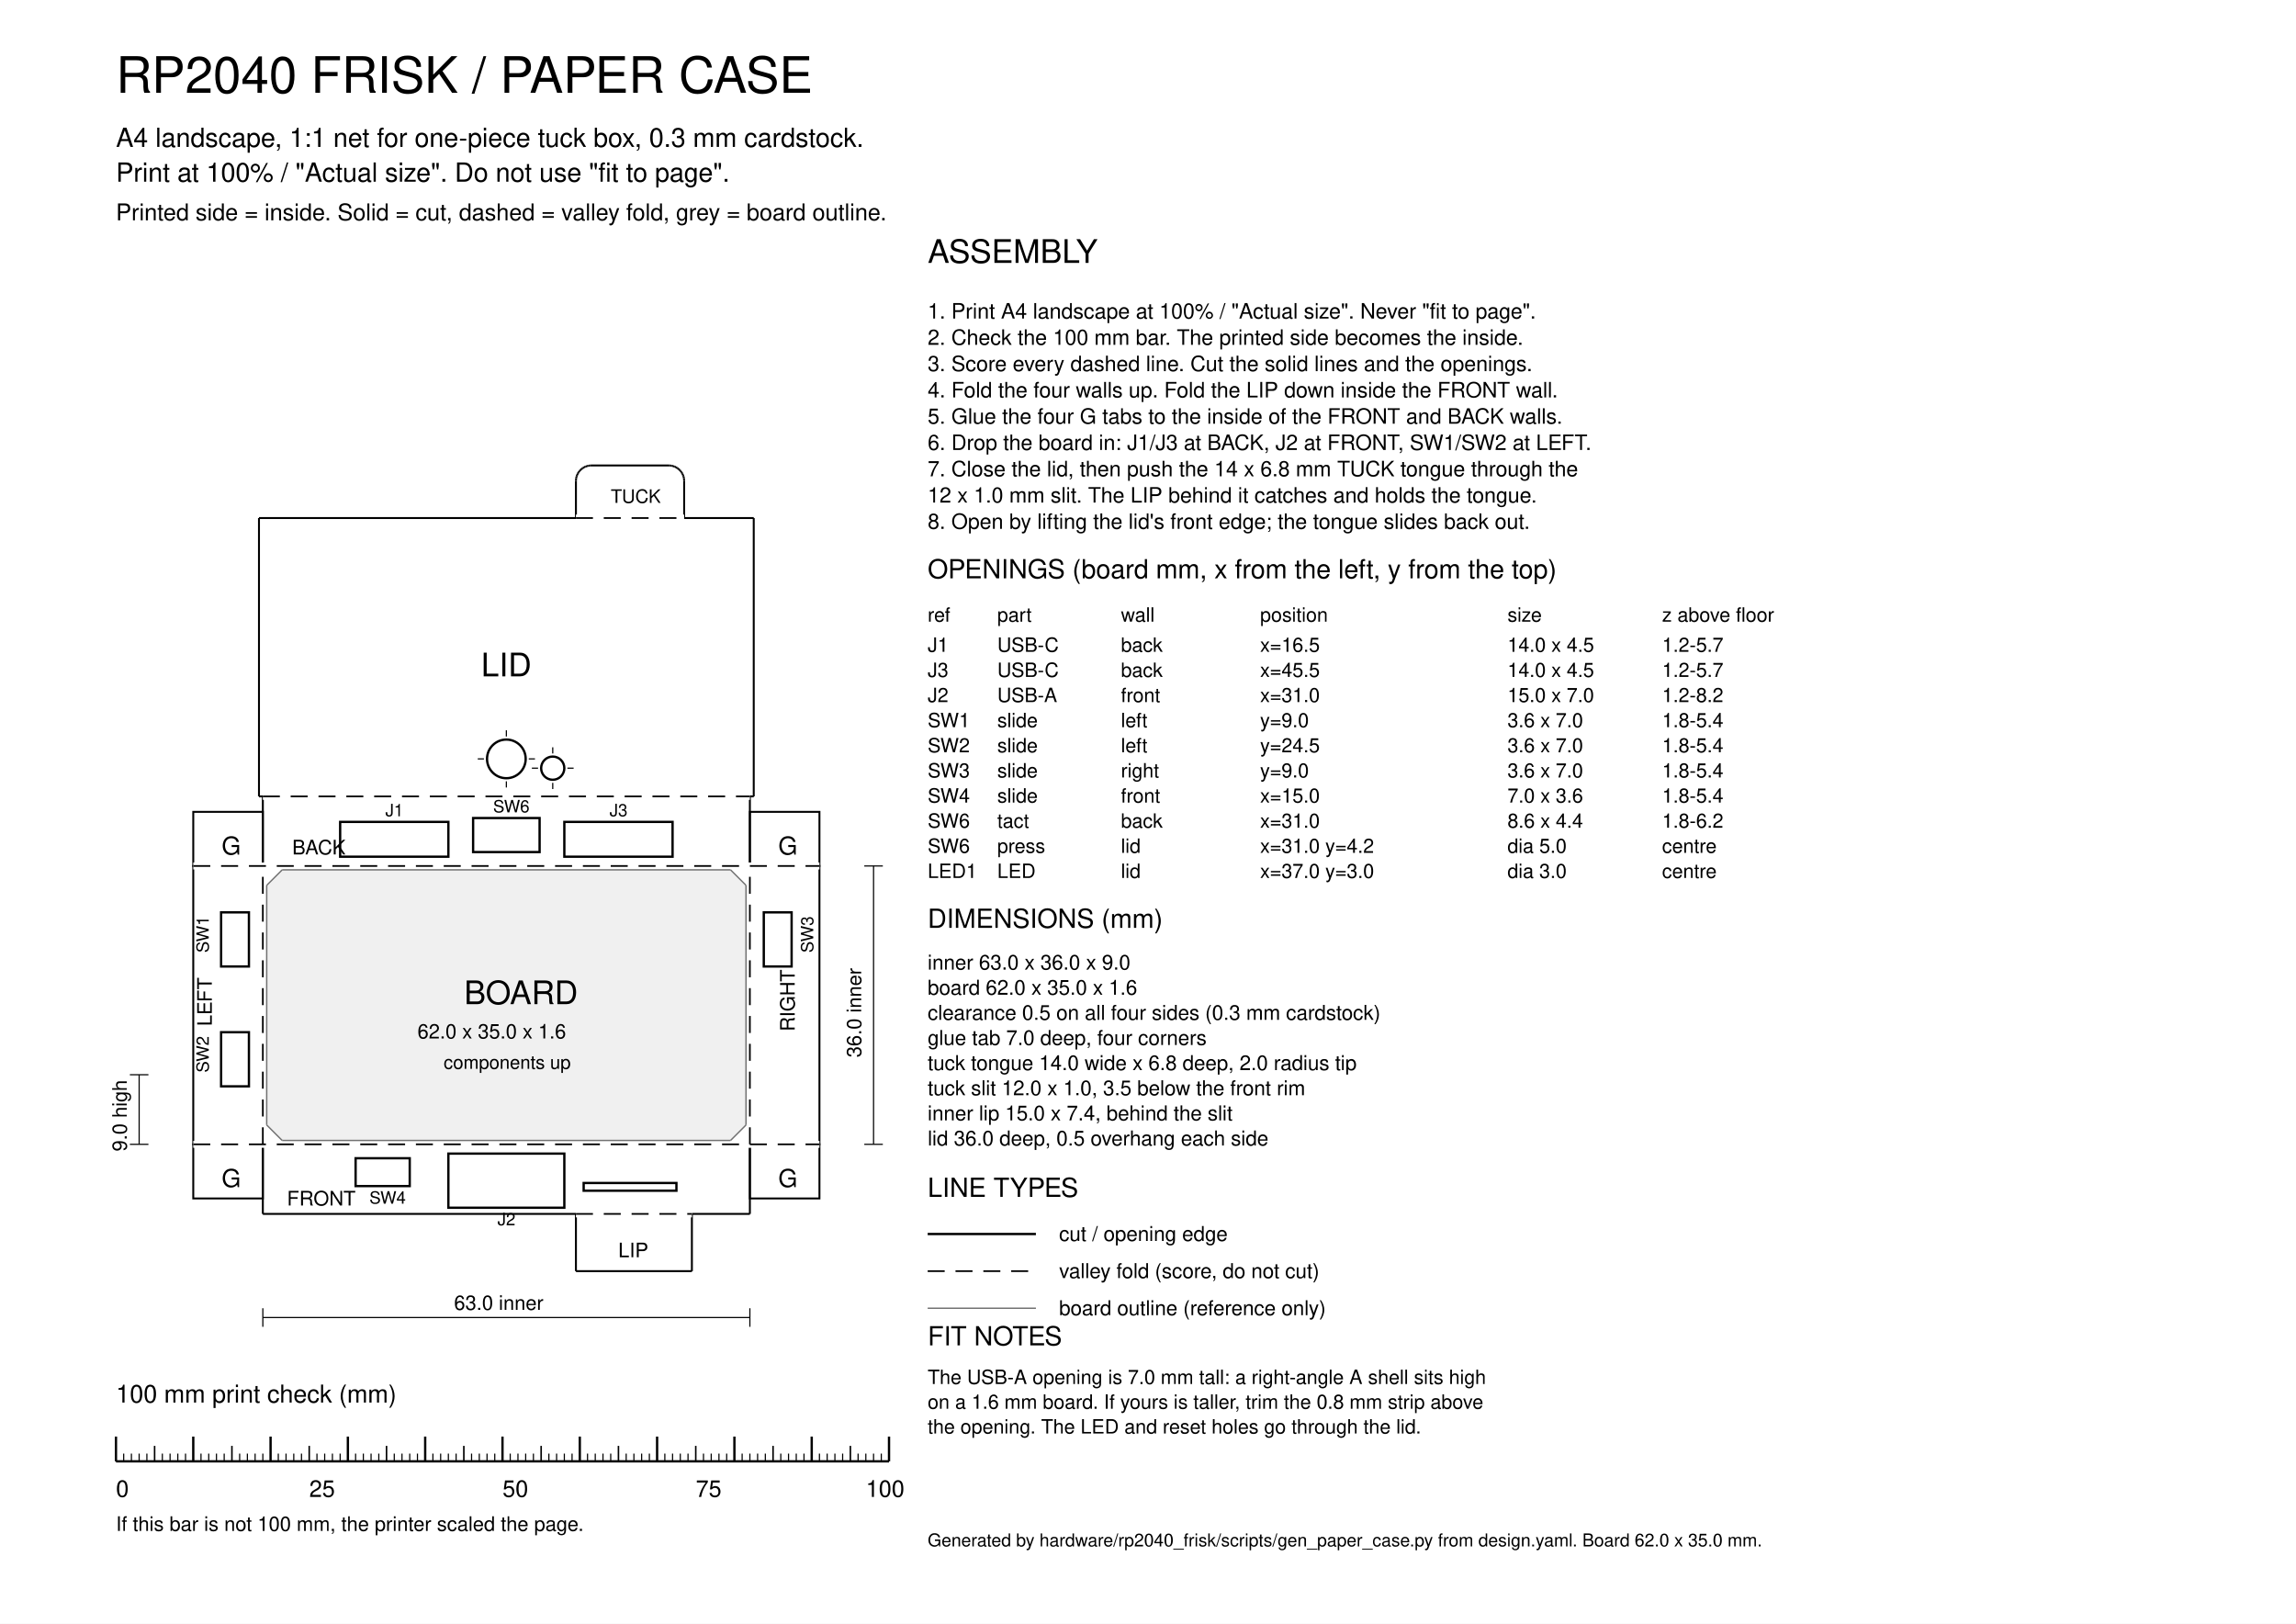
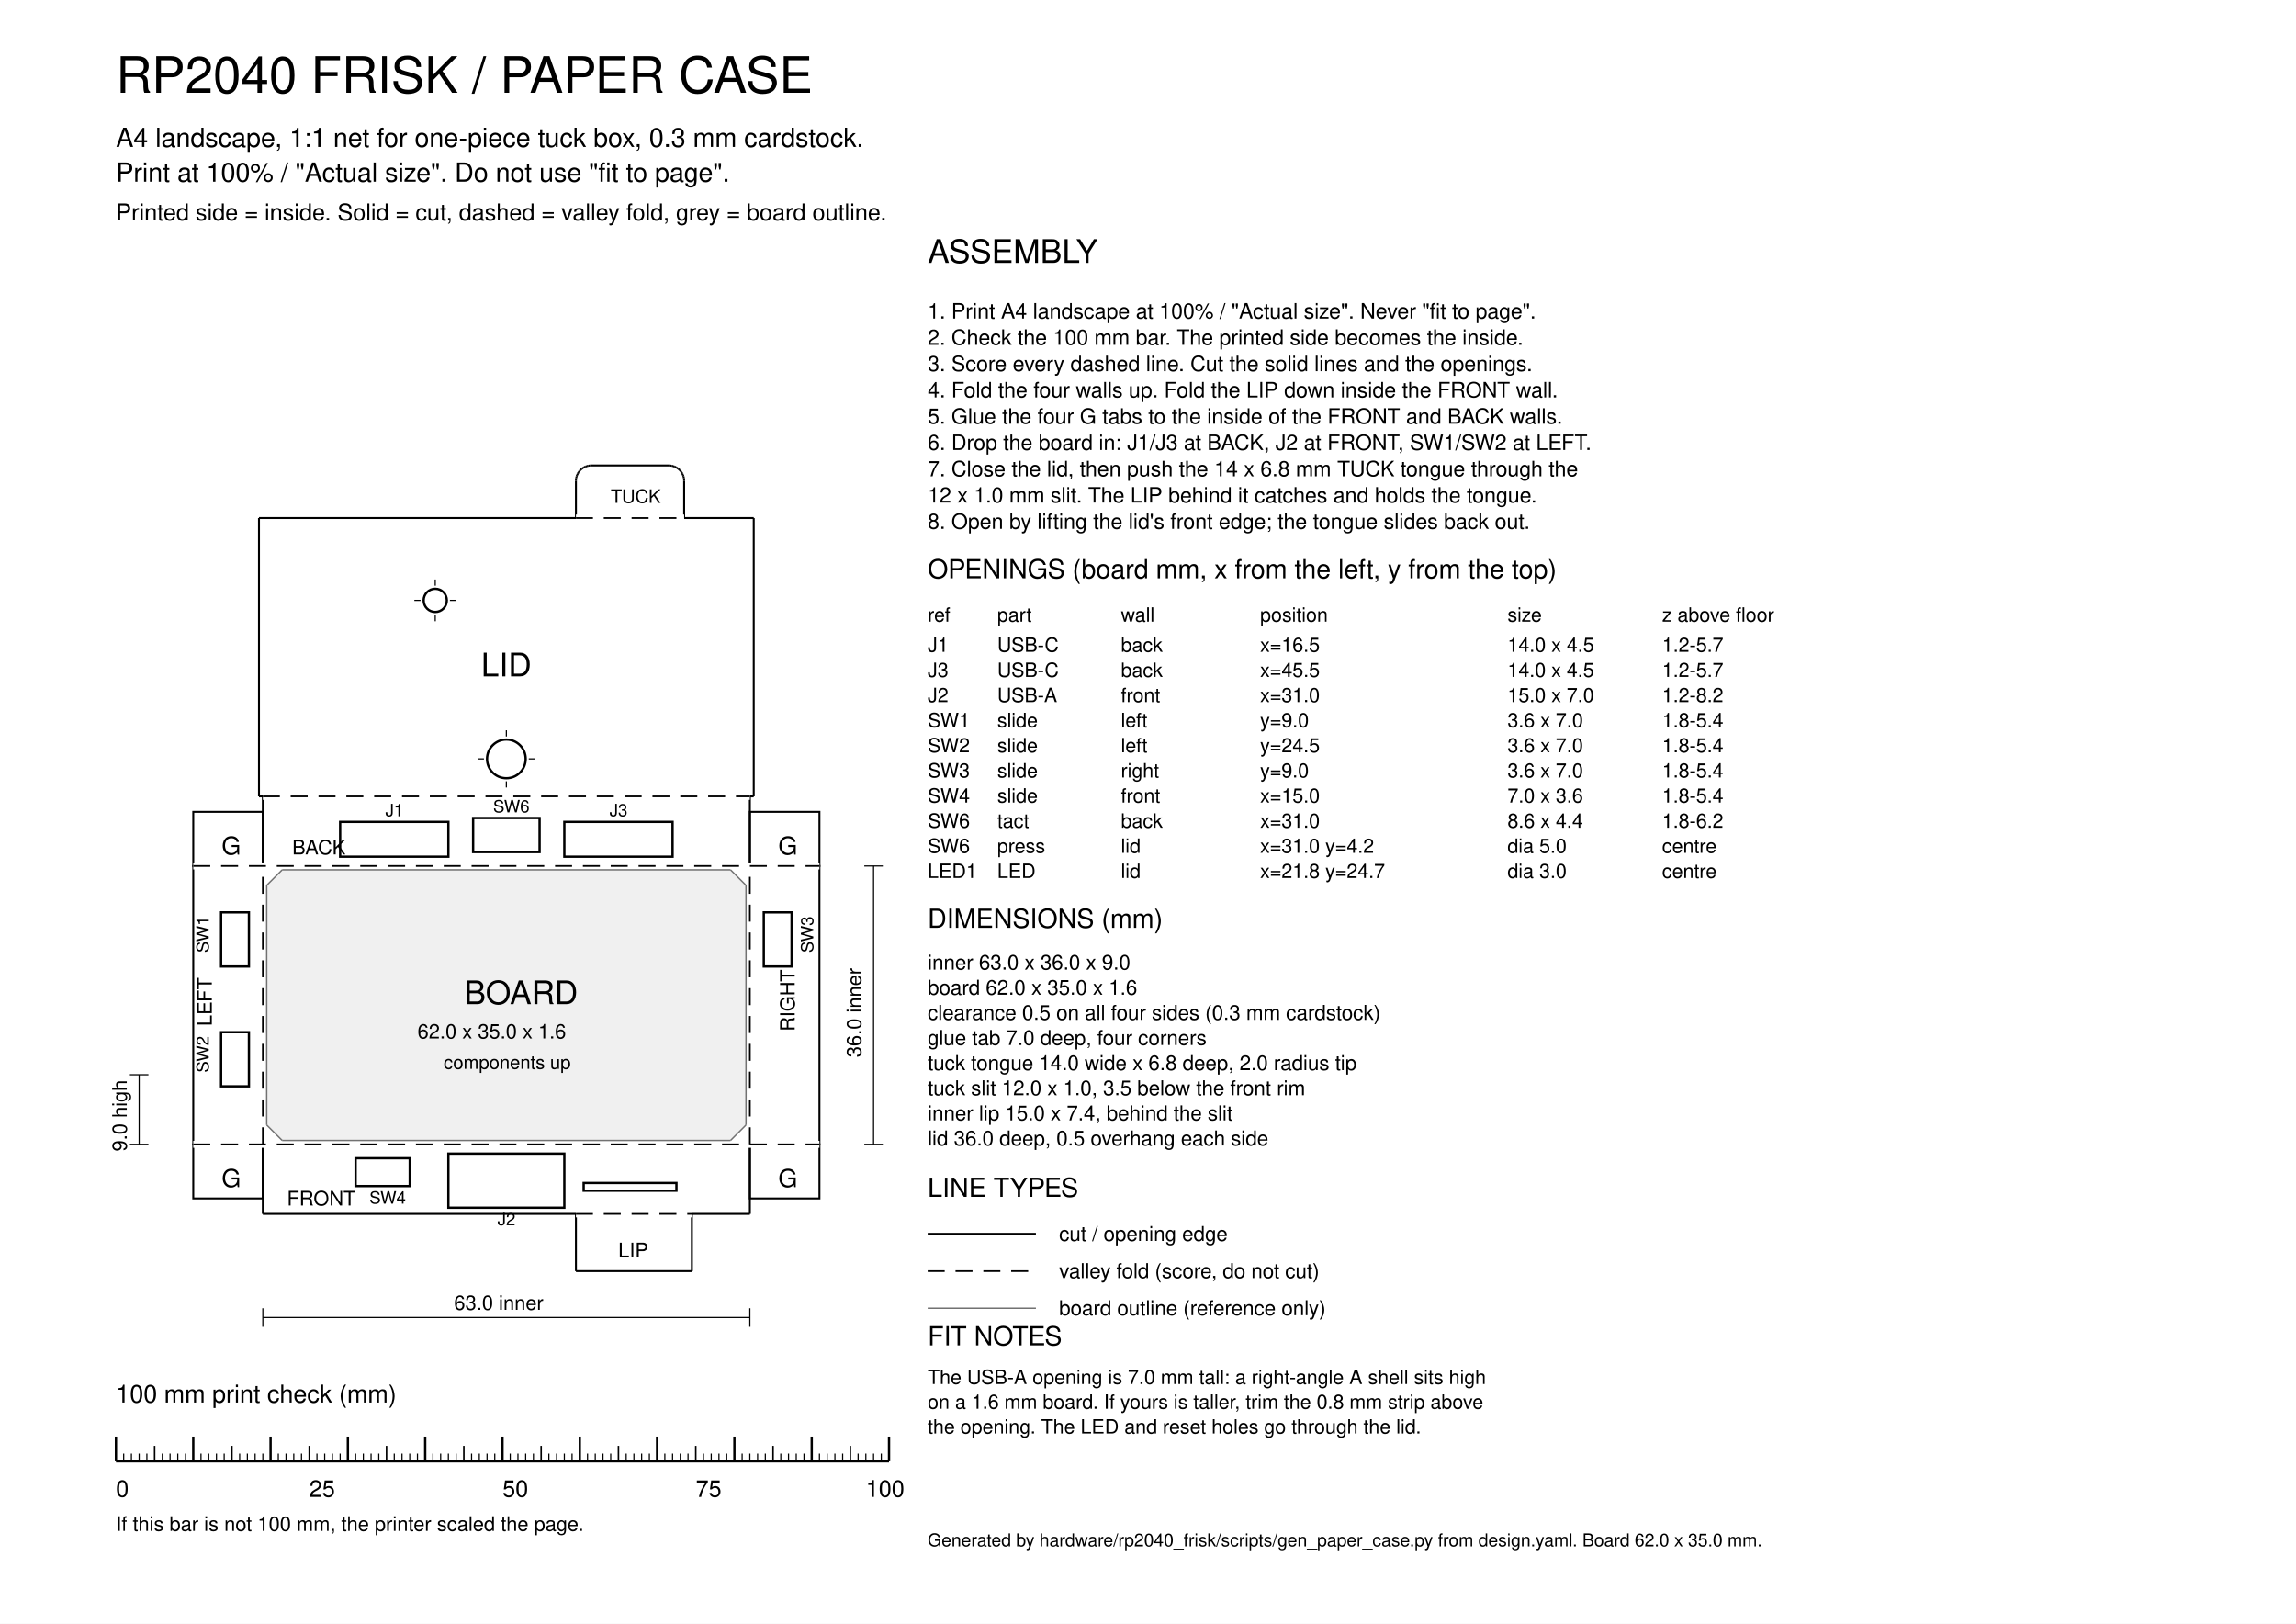
<svg xmlns="http://www.w3.org/2000/svg" width="297mm" height="210mm" viewBox="0 0 297 210">
  <rect width="100%" height="100%" fill="#ffffff" />
  <style>text{font-family:Helvetica,Arial,sans-serif;fill:#000}</style>
  <text x="15.000" y="12.000" font-size="6.500">RP2040 FRISK  /  PAPER CASE</text>
  <text x="15.000" y="19.000" font-size="3.400">A4 landscape, 1:1 net for one-piece tuck box, 0.3 mm cardstock.</text>
  <text x="15.000" y="23.500" font-size="3.400">Print at 100% / "Actual size". Do not use "fit to page".</text>
  <text x="15.000" y="28.500" font-size="3.000">Printed side = inside. Solid = cut, dashed = valley fold, grey = board outline.</text>
  <rect x="34.000" y="112.000" width="63.000" height="36.000" fill="none" stroke="#000" stroke-width="0.250" />
  <rect x="34.000" y="103.000" width="63.000" height="9.000" fill="none" stroke="#000" stroke-width="0.250" />
  <rect x="25.000" y="112.000" width="9.000" height="36.000" fill="none" stroke="#000" stroke-width="0.250" />
  <rect x="97.000" y="112.000" width="9.000" height="36.000" fill="none" stroke="#000" stroke-width="0.250" />
  <rect x="25.000" y="148.000" width="9.000" height="7.000" fill="none" stroke="#000" stroke-width="0.250" />
  <rect x="25.000" y="105.000" width="9.000" height="7.000" fill="none" stroke="#000" stroke-width="0.250" />
  <rect x="97.000" y="148.000" width="9.000" height="7.000" fill="none" stroke="#000" stroke-width="0.250" />
  <rect x="97.000" y="105.000" width="9.000" height="7.000" fill="none" stroke="#000" stroke-width="0.250" />
  <line x1="34.000" y1="157.000" x2="34.000" y2="148.000" stroke="#000" stroke-width="0.250" />
  <line x1="34.000" y1="148.000" x2="97.000" y2="148.000" stroke="#000" stroke-width="0.250" />
  <line x1="97.000" y1="148.000" x2="97.000" y2="157.000" stroke="#000" stroke-width="0.250" />
  <line x1="97.000" y1="157.000" x2="89.500" y2="157.000" stroke="#000" stroke-width="0.250" />
  <line x1="89.500" y1="157.000" x2="89.500" y2="164.400" stroke="#000" stroke-width="0.250" />
  <line x1="89.500" y1="164.400" x2="74.500" y2="164.400" stroke="#000" stroke-width="0.250" />
  <line x1="74.500" y1="164.400" x2="74.500" y2="157.000" stroke="#000" stroke-width="0.250" />
  <line x1="74.500" y1="157.000" x2="34.000" y2="157.000" stroke="#000" stroke-width="0.250" />
  <line x1="33.500" y1="103.000" x2="33.500" y2="67.000" stroke="#000" stroke-width="0.250" />
  <line x1="33.500" y1="67.000" x2="74.500" y2="67.000" stroke="#000" stroke-width="0.250" />
  <line x1="74.500" y1="67.000" x2="74.500" y2="62.200" stroke="#000" stroke-width="0.250" />
  <line x1="74.500" y1="62.200" x2="74.500" y2="62.200" stroke="#000" stroke-width="0.250" />
  <line x1="74.500" y1="62.200" x2="74.510" y2="62.004" stroke="#000" stroke-width="0.250" />
  <line x1="74.510" y1="62.004" x2="74.538" y2="61.810" stroke="#000" stroke-width="0.250" />
  <line x1="74.538" y1="61.810" x2="74.586" y2="61.619" stroke="#000" stroke-width="0.250" />
  <line x1="74.586" y1="61.619" x2="74.652" y2="61.435" stroke="#000" stroke-width="0.250" />
  <line x1="74.652" y1="61.435" x2="74.736" y2="61.257" stroke="#000" stroke-width="0.250" />
  <line x1="74.736" y1="61.257" x2="74.837" y2="61.089" stroke="#000" stroke-width="0.250" />
  <line x1="74.837" y1="61.089" x2="74.954" y2="60.931" stroke="#000" stroke-width="0.250" />
  <line x1="74.954" y1="60.931" x2="75.086" y2="60.786" stroke="#000" stroke-width="0.250" />
  <line x1="75.086" y1="60.786" x2="75.231" y2="60.654" stroke="#000" stroke-width="0.250" />
  <line x1="75.231" y1="60.654" x2="75.389" y2="60.537" stroke="#000" stroke-width="0.250" />
  <line x1="75.389" y1="60.537" x2="75.557" y2="60.436" stroke="#000" stroke-width="0.250" />
  <line x1="75.557" y1="60.436" x2="75.735" y2="60.352" stroke="#000" stroke-width="0.250" />
  <line x1="75.735" y1="60.352" x2="75.919" y2="60.286" stroke="#000" stroke-width="0.250" />
  <line x1="75.919" y1="60.286" x2="76.110" y2="60.238" stroke="#000" stroke-width="0.250" />
  <line x1="76.110" y1="60.238" x2="76.304" y2="60.210" stroke="#000" stroke-width="0.250" />
  <line x1="76.304" y1="60.210" x2="76.500" y2="60.200" stroke="#000" stroke-width="0.250" />
  <line x1="76.500" y1="60.200" x2="86.500" y2="60.200" stroke="#000" stroke-width="0.250" />
  <line x1="86.500" y1="60.200" x2="86.500" y2="60.200" stroke="#000" stroke-width="0.250" />
  <line x1="86.500" y1="60.200" x2="86.696" y2="60.210" stroke="#000" stroke-width="0.250" />
  <line x1="86.696" y1="60.210" x2="86.890" y2="60.238" stroke="#000" stroke-width="0.250" />
  <line x1="86.890" y1="60.238" x2="87.081" y2="60.286" stroke="#000" stroke-width="0.250" />
  <line x1="87.081" y1="60.286" x2="87.265" y2="60.352" stroke="#000" stroke-width="0.250" />
  <line x1="87.265" y1="60.352" x2="87.443" y2="60.436" stroke="#000" stroke-width="0.250" />
  <line x1="87.443" y1="60.436" x2="87.611" y2="60.537" stroke="#000" stroke-width="0.250" />
  <line x1="87.611" y1="60.537" x2="87.769" y2="60.654" stroke="#000" stroke-width="0.250" />
  <line x1="87.769" y1="60.654" x2="87.914" y2="60.786" stroke="#000" stroke-width="0.250" />
  <line x1="87.914" y1="60.786" x2="88.046" y2="60.931" stroke="#000" stroke-width="0.250" />
  <line x1="88.046" y1="60.931" x2="88.163" y2="61.089" stroke="#000" stroke-width="0.250" />
  <line x1="88.163" y1="61.089" x2="88.264" y2="61.257" stroke="#000" stroke-width="0.250" />
  <line x1="88.264" y1="61.257" x2="88.348" y2="61.435" stroke="#000" stroke-width="0.250" />
  <line x1="88.348" y1="61.435" x2="88.414" y2="61.619" stroke="#000" stroke-width="0.250" />
  <line x1="88.414" y1="61.619" x2="88.462" y2="61.810" stroke="#000" stroke-width="0.250" />
  <line x1="88.462" y1="61.810" x2="88.490" y2="62.004" stroke="#000" stroke-width="0.250" />
  <line x1="88.490" y1="62.004" x2="88.500" y2="62.200" stroke="#000" stroke-width="0.250" />
  <line x1="88.500" y1="62.200" x2="88.500" y2="62.200" stroke="#000" stroke-width="0.250" />
  <line x1="88.500" y1="62.200" x2="88.500" y2="67.000" stroke="#000" stroke-width="0.250" />
  <line x1="88.500" y1="67.000" x2="97.500" y2="67.000" stroke="#000" stroke-width="0.250" />
  <line x1="97.500" y1="67.000" x2="97.500" y2="103.000" stroke="#000" stroke-width="0.250" />
  <line x1="97.500" y1="103.000" x2="33.500" y2="103.000" stroke="#000" stroke-width="0.250" />
  <line x1="25.000" y1="148.000" x2="106.000" y2="148.000" stroke="#ffffff" stroke-width="0.900" />
  <line x1="25.000" y1="112.000" x2="106.000" y2="112.000" stroke="#ffffff" stroke-width="0.900" />
  <line x1="34.000" y1="148.000" x2="34.000" y2="112.000" stroke="#ffffff" stroke-width="0.900" />
  <line x1="97.000" y1="148.000" x2="97.000" y2="112.000" stroke="#ffffff" stroke-width="0.900" />
  <line x1="34.000" y1="103.000" x2="97.000" y2="103.000" stroke="#ffffff" stroke-width="0.900" />
  <line x1="74.500" y1="67.000" x2="88.500" y2="67.000" stroke="#ffffff" stroke-width="0.900" />
  <line x1="74.500" y1="157.000" x2="89.500" y2="157.000" stroke="#ffffff" stroke-width="0.900" />
  <line x1="25.000" y1="148.000" x2="106.000" y2="148.000" stroke="#000" stroke-width="0.220" stroke-dasharray="2.2 1.4" />
  <line x1="25.000" y1="112.000" x2="106.000" y2="112.000" stroke="#000" stroke-width="0.220" stroke-dasharray="2.2 1.4" />
  <line x1="34.000" y1="148.000" x2="34.000" y2="112.000" stroke="#000" stroke-width="0.220" stroke-dasharray="2.2 1.4" />
  <line x1="97.000" y1="148.000" x2="97.000" y2="112.000" stroke="#000" stroke-width="0.220" stroke-dasharray="2.2 1.4" />
  <line x1="34.000" y1="103.000" x2="97.000" y2="103.000" stroke="#000" stroke-width="0.220" stroke-dasharray="2.2 1.4" />
  <line x1="74.500" y1="67.000" x2="88.500" y2="67.000" stroke="#000" stroke-width="0.220" stroke-dasharray="2.2 1.4" />
  <line x1="74.500" y1="157.000" x2="89.500" y2="157.000" stroke="#000" stroke-width="0.220" stroke-dasharray="2.2 1.4" />
  <rect x="44.000" y="106.300" width="14.000" height="4.500" fill="none" stroke="#000" stroke-width="0.300" />
  <text x="49.856" y="105.570" font-size="2.200">J1</text>
  <rect x="73.000" y="106.300" width="14.000" height="4.500" fill="none" stroke="#000" stroke-width="0.300" />
  <text x="78.856" y="105.570" font-size="2.200">J3</text>
  <rect x="58.000" y="149.200" width="15.000" height="7.000" fill="none" stroke="#000" stroke-width="0.300" />
  <text x="64.356" y="158.470" font-size="2.200">J2</text>
  <rect x="28.600" y="118.000" width="3.600" height="7.000" fill="none" stroke="#000" stroke-width="0.300" />
  <text x="27.000" y="123.216" font-size="2.200" transform="rotate(-90.0 27.000 123.216)">SW1</text>
  <rect x="28.600" y="133.500" width="3.600" height="7.000" fill="none" stroke="#000" stroke-width="0.300" />
  <text x="27.000" y="138.716" font-size="2.200" transform="rotate(-90.0 27.000 138.716)">SW2</text>
  <rect x="98.800" y="118.000" width="3.600" height="7.000" fill="none" stroke="#000" stroke-width="0.300" />
  <text x="105.200" y="123.216" font-size="2.200" transform="rotate(-90.0 105.200 123.216)">SW3</text>
  <rect x="46.000" y="149.800" width="7.000" height="3.600" fill="none" stroke="#000" stroke-width="0.300" />
  <text x="47.784" y="155.670" font-size="2.200">SW4</text>
  <rect x="61.200" y="105.800" width="8.600" height="4.400" fill="none" stroke="#000" stroke-width="0.300" />
  <text x="63.784" y="105.070" font-size="2.200">SW6</text>
  <circle cx="65.500" cy="98.150" r="2.500" fill="none" stroke="#000" stroke-width="0.300" />
  <line x1="61.800" y1="98.150" x2="62.600" y2="98.150" stroke="#000" stroke-width="0.150" />
  <line x1="68.400" y1="98.150" x2="69.200" y2="98.150" stroke="#000" stroke-width="0.150" />
  <line x1="65.500" y1="101.850" x2="65.500" y2="101.050" stroke="#000" stroke-width="0.150" />
  <line x1="65.500" y1="95.250" x2="65.500" y2="94.450" stroke="#000" stroke-width="0.150" />
-   <circle cx="71.500" cy="99.350" r="1.500" fill="none" stroke="#000" stroke-width="0.300" />
-   <line x1="68.800" y1="99.350" x2="69.600" y2="99.350" stroke="#000" stroke-width="0.150" />
-   <line x1="73.400" y1="99.350" x2="74.200" y2="99.350" stroke="#000" stroke-width="0.150" />
-   <line x1="71.500" y1="102.050" x2="71.500" y2="101.250" stroke="#000" stroke-width="0.150" />
-   <line x1="71.500" y1="97.450" x2="71.500" y2="96.650" stroke="#000" stroke-width="0.150" />
+   <circle cx="56.300" cy="77.650" r="1.500" fill="none" stroke="#000" stroke-width="0.300" />
+   <line x1="53.600" y1="77.650" x2="54.400" y2="77.650" stroke="#000" stroke-width="0.150" />
+   <line x1="58.200" y1="77.650" x2="59.000" y2="77.650" stroke="#000" stroke-width="0.150" />
+   <line x1="56.300" y1="80.350" x2="56.300" y2="79.550" stroke="#000" stroke-width="0.150" />
+   <line x1="56.300" y1="75.750" x2="56.300" y2="74.950" stroke="#000" stroke-width="0.150" />
  <polygon points="36.500,112.500 94.500,112.500 96.500,114.500 96.500,145.500 94.500,147.500 36.500,147.500 34.500,145.500 34.500,114.500" fill="#f0f0f0" stroke="none" />
  <line x1="36.500" y1="112.500" x2="94.500" y2="112.500" stroke="#727272" stroke-width="0.180" />
  <line x1="94.500" y1="112.500" x2="96.500" y2="114.500" stroke="#727272" stroke-width="0.180" />
  <line x1="96.500" y1="114.500" x2="96.500" y2="145.500" stroke="#727272" stroke-width="0.180" />
  <line x1="96.500" y1="145.500" x2="94.500" y2="147.500" stroke="#727272" stroke-width="0.180" />
  <line x1="94.500" y1="147.500" x2="36.500" y2="147.500" stroke="#727272" stroke-width="0.180" />
  <line x1="36.500" y1="147.500" x2="34.500" y2="145.500" stroke="#727272" stroke-width="0.180" />
  <line x1="34.500" y1="145.500" x2="34.500" y2="114.500" stroke="#727272" stroke-width="0.180" />
  <line x1="34.500" y1="114.500" x2="36.500" y2="112.500" stroke="#727272" stroke-width="0.180" />
  <rect x="75.500" y="153.000" width="12.000" height="1.000" fill="none" stroke="#000" stroke-width="0.300" />
  <text x="37.120" y="155.910" font-size="2.600">FRONT</text>
  <text x="79.972" y="162.610" font-size="2.600">LIP</text>
  <text x="37.796" y="110.510" font-size="2.600">BACK</text>
  <text x="62.224" y="87.470" font-size="4.200">LID</text>
  <text x="79.004" y="65.040" font-size="2.400">TUCK</text>
  <text x="27.400" y="132.704" font-size="2.600" transform="rotate(-90.0 27.400 132.704)">LEFT</text>
  <text x="102.800" y="133.380" font-size="2.600" transform="rotate(-90.0 102.800 133.380)">RIGHT</text>
  <text x="60.040" y="129.870" font-size="4.200">BOARD</text>
  <text x="54.008" y="134.310" font-size="2.600">62.0 x 35.0 x 1.6</text>
  <text x="57.388" y="138.240" font-size="2.400">components up</text>
  <text x="28.668" y="153.520" font-size="3.200">G</text>
  <text x="28.668" y="110.520" font-size="3.200">G</text>
  <text x="100.668" y="153.520" font-size="3.200">G</text>
  <text x="100.668" y="110.520" font-size="3.200">G</text>
  <line x1="34.000" y1="170.400" x2="97.000" y2="170.400" stroke="#000" stroke-width="0.150" />
  <line x1="34.000" y1="171.600" x2="34.000" y2="169.200" stroke="#000" stroke-width="0.150" />
  <line x1="97.000" y1="171.600" x2="97.000" y2="169.200" stroke="#000" stroke-width="0.150" />
  <text x="58.740" y="169.410" font-size="2.600">63.0 inner</text>
  <line x1="113.000" y1="148.000" x2="113.000" y2="112.000" stroke="#000" stroke-width="0.150" />
  <line x1="111.800" y1="148.000" x2="114.200" y2="148.000" stroke="#000" stroke-width="0.150" />
  <line x1="111.800" y1="112.000" x2="114.200" y2="112.000" stroke="#000" stroke-width="0.150" />
  <text x="111.400" y="136.760" font-size="2.600" transform="rotate(-90.0 111.400 136.760)">36.0 inner</text>
  <line x1="18.000" y1="148.000" x2="18.000" y2="139.000" stroke="#000" stroke-width="0.150" />
  <line x1="16.800" y1="148.000" x2="19.200" y2="148.000" stroke="#000" stroke-width="0.150" />
  <line x1="16.800" y1="139.000" x2="19.200" y2="139.000" stroke="#000" stroke-width="0.150" />
  <text x="16.400" y="148.908" font-size="2.600" transform="rotate(-90.0 16.400 148.908)">9.0 high</text>
  <text x="120.000" y="34.000" font-size="4.200">ASSEMBLY</text>
  <text x="120.000" y="41.200" font-size="2.750">1. Print A4 landscape at 100% / "Actual size". Never "fit to page".</text>
  <text x="120.000" y="44.600" font-size="2.750">2. Check the 100 mm bar. The printed side becomes the inside.</text>
  <text x="120.000" y="48.000" font-size="2.750">3. Score every dashed line. Cut the solid lines and the openings.</text>
  <text x="120.000" y="51.400" font-size="2.750">4. Fold the four walls up. Fold the LIP down inside the FRONT wall.</text>
  <text x="120.000" y="54.800" font-size="2.750">5. Glue the four G tabs to the inside of the FRONT and BACK walls.</text>
  <text x="120.000" y="58.200" font-size="2.750">6. Drop the board in: J1/J3 at BACK, J2 at FRONT, SW1/SW2 at LEFT.</text>
  <text x="120.000" y="61.600" font-size="2.750">7. Close the lid, then push the 14 x 6.8 mm TUCK tongue through the</text>
  <text x="120.000" y="65.000" font-size="2.750">   12 x 1.0 mm slit. The LIP behind it catches and holds the tongue.</text>
  <text x="120.000" y="68.400" font-size="2.750">8. Open by lifting the lid's front edge; the tongue slides back out.</text>
  <text x="120.000" y="74.800" font-size="3.400">OPENINGS  (board mm, x from the left, y from the top)</text>
  <text x="120.000" y="80.400" font-size="2.550">ref</text>
  <text x="129.000" y="80.400" font-size="2.550">part</text>
  <text x="145.000" y="80.400" font-size="2.550">wall</text>
  <text x="163.000" y="80.400" font-size="2.550">position</text>
  <text x="195.000" y="80.400" font-size="2.550">size</text>
  <text x="215.000" y="80.400" font-size="2.550">z above floor</text>
  <text x="120.000" y="84.300" font-size="2.550">J1</text>
  <text x="129.000" y="84.300" font-size="2.550">USB-C</text>
  <text x="145.000" y="84.300" font-size="2.550">back</text>
  <text x="163.000" y="84.300" font-size="2.550">x=16.5</text>
  <text x="195.000" y="84.300" font-size="2.550">14.0 x 4.5</text>
  <text x="215.000" y="84.300" font-size="2.550">1.2-5.7</text>
  <text x="120.000" y="87.550" font-size="2.550">J3</text>
  <text x="129.000" y="87.550" font-size="2.550">USB-C</text>
  <text x="145.000" y="87.550" font-size="2.550">back</text>
  <text x="163.000" y="87.550" font-size="2.550">x=45.5</text>
  <text x="195.000" y="87.550" font-size="2.550">14.0 x 4.5</text>
  <text x="215.000" y="87.550" font-size="2.550">1.2-5.7</text>
  <text x="120.000" y="90.800" font-size="2.550">J2</text>
  <text x="129.000" y="90.800" font-size="2.550">USB-A</text>
  <text x="145.000" y="90.800" font-size="2.550">front</text>
  <text x="163.000" y="90.800" font-size="2.550">x=31.0</text>
  <text x="195.000" y="90.800" font-size="2.550">15.0 x 7.0</text>
  <text x="215.000" y="90.800" font-size="2.550">1.2-8.2</text>
  <text x="120.000" y="94.050" font-size="2.550">SW1</text>
  <text x="129.000" y="94.050" font-size="2.550">slide</text>
  <text x="145.000" y="94.050" font-size="2.550">left</text>
  <text x="163.000" y="94.050" font-size="2.550">y=9.0</text>
  <text x="195.000" y="94.050" font-size="2.550">3.6 x 7.0</text>
  <text x="215.000" y="94.050" font-size="2.550">1.8-5.4</text>
  <text x="120.000" y="97.300" font-size="2.550">SW2</text>
  <text x="129.000" y="97.300" font-size="2.550">slide</text>
  <text x="145.000" y="97.300" font-size="2.550">left</text>
  <text x="163.000" y="97.300" font-size="2.550">y=24.5</text>
  <text x="195.000" y="97.300" font-size="2.550">3.6 x 7.0</text>
  <text x="215.000" y="97.300" font-size="2.550">1.8-5.4</text>
  <text x="120.000" y="100.550" font-size="2.550">SW3</text>
  <text x="129.000" y="100.550" font-size="2.550">slide</text>
  <text x="145.000" y="100.550" font-size="2.550">right</text>
  <text x="163.000" y="100.550" font-size="2.550">y=9.0</text>
  <text x="195.000" y="100.550" font-size="2.550">3.6 x 7.0</text>
  <text x="215.000" y="100.550" font-size="2.550">1.8-5.4</text>
  <text x="120.000" y="103.800" font-size="2.550">SW4</text>
  <text x="129.000" y="103.800" font-size="2.550">slide</text>
  <text x="145.000" y="103.800" font-size="2.550">front</text>
  <text x="163.000" y="103.800" font-size="2.550">x=15.0</text>
  <text x="195.000" y="103.800" font-size="2.550">7.0 x 3.6</text>
  <text x="215.000" y="103.800" font-size="2.550">1.8-5.4</text>
  <text x="120.000" y="107.050" font-size="2.550">SW6</text>
  <text x="129.000" y="107.050" font-size="2.550">tact</text>
  <text x="145.000" y="107.050" font-size="2.550">back</text>
  <text x="163.000" y="107.050" font-size="2.550">x=31.0</text>
  <text x="195.000" y="107.050" font-size="2.550">8.6 x 4.4</text>
  <text x="215.000" y="107.050" font-size="2.550">1.8-6.2</text>
  <text x="120.000" y="110.300" font-size="2.550">SW6</text>
  <text x="129.000" y="110.300" font-size="2.550">press</text>
  <text x="145.000" y="110.300" font-size="2.550">lid</text>
  <text x="163.000" y="110.300" font-size="2.550">x=31.0 y=4.2</text>
  <text x="195.000" y="110.300" font-size="2.550">dia 5.0</text>
  <text x="215.000" y="110.300" font-size="2.550">centre</text>
  <text x="120.000" y="113.550" font-size="2.550">LED1</text>
  <text x="129.000" y="113.550" font-size="2.550">LED</text>
  <text x="145.000" y="113.550" font-size="2.550">lid</text>
-   <text x="163.000" y="113.550" font-size="2.550">x=37.0 y=3.0</text>
+   <text x="163.000" y="113.550" font-size="2.550">x=21.8 y=24.7</text>
  <text x="195.000" y="113.550" font-size="2.550">dia 3.0</text>
  <text x="215.000" y="113.550" font-size="2.550">centre</text>
  <text x="120.000" y="120.000" font-size="3.400">DIMENSIONS (mm)</text>
  <text x="120.000" y="125.400" font-size="2.650">inner          63.0 x 36.0 x 9.0</text>
  <text x="120.000" y="128.650" font-size="2.650">board          62.0 x 35.0 x 1.6</text>
  <text x="120.000" y="131.900" font-size="2.650">clearance     0.5 on all four sides (0.3 mm cardstock)</text>
  <text x="120.000" y="135.150" font-size="2.650">glue tab      7.0 deep, four corners</text>
  <text x="120.000" y="138.400" font-size="2.650">tuck tongue   14.0 wide x 6.8 deep, 2.0 radius tip</text>
  <text x="120.000" y="141.650" font-size="2.650">tuck slit     12.0 x 1.0, 3.5 below the front rim</text>
  <text x="120.000" y="144.900" font-size="2.650">inner lip     15.0 x 7.4, behind the slit</text>
  <text x="120.000" y="148.150" font-size="2.650">lid           36.0 deep, 0.5 overhang each side</text>
  <text x="120.000" y="154.800" font-size="3.400">LINE TYPES</text>
  <line x1="120.000" y1="159.600" x2="134.000" y2="159.600" stroke="#000" stroke-width="0.300" />
  <text x="137.000" y="160.500" font-size="2.650">cut / opening edge</text>
  <line x1="120.000" y1="164.400" x2="134.000" y2="164.400" stroke="#000" stroke-width="0.220" stroke-dasharray="2.2 1.4" />
  <text x="137.000" y="165.300" font-size="2.650">valley fold (score, do not cut)</text>
  <line x1="120.000" y1="169.200" x2="134.000" y2="169.200" stroke="#727272" stroke-width="0.180" />
  <text x="137.000" y="170.100" font-size="2.650">board outline (reference only)</text>
  <text x="120.000" y="174.000" font-size="3.400">FIT NOTES</text>
  <text x="120.000" y="179.000" font-size="2.550">The USB-A opening is 7.0 mm tall: a right-angle A shell sits high</text>
  <text x="120.000" y="182.200" font-size="2.550">on a 1.6 mm board. If yours is taller, trim the 0.8 mm strip above</text>
  <text x="120.000" y="185.400" font-size="2.550">the opening. The LED and reset holes go through the lid.</text>
  <line x1="15.000" y1="189.000" x2="115.000" y2="189.000" stroke="#000" stroke-width="0.300" />
  <line x1="15.000" y1="189.000" x2="15.000" y2="185.800" stroke="#000" stroke-width="0.300" />
  <line x1="16.000" y1="189.000" x2="16.000" y2="188.000" stroke="#000" stroke-width="0.150" />
  <line x1="17.000" y1="189.000" x2="17.000" y2="188.000" stroke="#000" stroke-width="0.150" />
  <line x1="18.000" y1="189.000" x2="18.000" y2="188.000" stroke="#000" stroke-width="0.150" />
  <line x1="19.000" y1="189.000" x2="19.000" y2="188.000" stroke="#000" stroke-width="0.150" />
  <line x1="20.000" y1="189.000" x2="20.000" y2="187.000" stroke="#000" stroke-width="0.200" />
  <line x1="21.000" y1="189.000" x2="21.000" y2="188.000" stroke="#000" stroke-width="0.150" />
  <line x1="22.000" y1="189.000" x2="22.000" y2="188.000" stroke="#000" stroke-width="0.150" />
  <line x1="23.000" y1="189.000" x2="23.000" y2="188.000" stroke="#000" stroke-width="0.150" />
  <line x1="24.000" y1="189.000" x2="24.000" y2="188.000" stroke="#000" stroke-width="0.150" />
  <line x1="25.000" y1="189.000" x2="25.000" y2="185.800" stroke="#000" stroke-width="0.300" />
  <line x1="26.000" y1="189.000" x2="26.000" y2="188.000" stroke="#000" stroke-width="0.150" />
  <line x1="27.000" y1="189.000" x2="27.000" y2="188.000" stroke="#000" stroke-width="0.150" />
  <line x1="28.000" y1="189.000" x2="28.000" y2="188.000" stroke="#000" stroke-width="0.150" />
  <line x1="29.000" y1="189.000" x2="29.000" y2="188.000" stroke="#000" stroke-width="0.150" />
  <line x1="30.000" y1="189.000" x2="30.000" y2="187.000" stroke="#000" stroke-width="0.200" />
  <line x1="31.000" y1="189.000" x2="31.000" y2="188.000" stroke="#000" stroke-width="0.150" />
  <line x1="32.000" y1="189.000" x2="32.000" y2="188.000" stroke="#000" stroke-width="0.150" />
  <line x1="33.000" y1="189.000" x2="33.000" y2="188.000" stroke="#000" stroke-width="0.150" />
  <line x1="34.000" y1="189.000" x2="34.000" y2="188.000" stroke="#000" stroke-width="0.150" />
  <line x1="35.000" y1="189.000" x2="35.000" y2="185.800" stroke="#000" stroke-width="0.300" />
  <line x1="36.000" y1="189.000" x2="36.000" y2="188.000" stroke="#000" stroke-width="0.150" />
  <line x1="37.000" y1="189.000" x2="37.000" y2="188.000" stroke="#000" stroke-width="0.150" />
  <line x1="38.000" y1="189.000" x2="38.000" y2="188.000" stroke="#000" stroke-width="0.150" />
  <line x1="39.000" y1="189.000" x2="39.000" y2="188.000" stroke="#000" stroke-width="0.150" />
  <line x1="40.000" y1="189.000" x2="40.000" y2="187.000" stroke="#000" stroke-width="0.200" />
  <line x1="41.000" y1="189.000" x2="41.000" y2="188.000" stroke="#000" stroke-width="0.150" />
  <line x1="42.000" y1="189.000" x2="42.000" y2="188.000" stroke="#000" stroke-width="0.150" />
  <line x1="43.000" y1="189.000" x2="43.000" y2="188.000" stroke="#000" stroke-width="0.150" />
  <line x1="44.000" y1="189.000" x2="44.000" y2="188.000" stroke="#000" stroke-width="0.150" />
  <line x1="45.000" y1="189.000" x2="45.000" y2="185.800" stroke="#000" stroke-width="0.300" />
  <line x1="46.000" y1="189.000" x2="46.000" y2="188.000" stroke="#000" stroke-width="0.150" />
  <line x1="47.000" y1="189.000" x2="47.000" y2="188.000" stroke="#000" stroke-width="0.150" />
  <line x1="48.000" y1="189.000" x2="48.000" y2="188.000" stroke="#000" stroke-width="0.150" />
  <line x1="49.000" y1="189.000" x2="49.000" y2="188.000" stroke="#000" stroke-width="0.150" />
  <line x1="50.000" y1="189.000" x2="50.000" y2="187.000" stroke="#000" stroke-width="0.200" />
  <line x1="51.000" y1="189.000" x2="51.000" y2="188.000" stroke="#000" stroke-width="0.150" />
  <line x1="52.000" y1="189.000" x2="52.000" y2="188.000" stroke="#000" stroke-width="0.150" />
  <line x1="53.000" y1="189.000" x2="53.000" y2="188.000" stroke="#000" stroke-width="0.150" />
  <line x1="54.000" y1="189.000" x2="54.000" y2="188.000" stroke="#000" stroke-width="0.150" />
  <line x1="55.000" y1="189.000" x2="55.000" y2="185.800" stroke="#000" stroke-width="0.300" />
  <line x1="56.000" y1="189.000" x2="56.000" y2="188.000" stroke="#000" stroke-width="0.150" />
  <line x1="57.000" y1="189.000" x2="57.000" y2="188.000" stroke="#000" stroke-width="0.150" />
  <line x1="58.000" y1="189.000" x2="58.000" y2="188.000" stroke="#000" stroke-width="0.150" />
  <line x1="59.000" y1="189.000" x2="59.000" y2="188.000" stroke="#000" stroke-width="0.150" />
  <line x1="60.000" y1="189.000" x2="60.000" y2="187.000" stroke="#000" stroke-width="0.200" />
  <line x1="61.000" y1="189.000" x2="61.000" y2="188.000" stroke="#000" stroke-width="0.150" />
  <line x1="62.000" y1="189.000" x2="62.000" y2="188.000" stroke="#000" stroke-width="0.150" />
  <line x1="63.000" y1="189.000" x2="63.000" y2="188.000" stroke="#000" stroke-width="0.150" />
  <line x1="64.000" y1="189.000" x2="64.000" y2="188.000" stroke="#000" stroke-width="0.150" />
  <line x1="65.000" y1="189.000" x2="65.000" y2="185.800" stroke="#000" stroke-width="0.300" />
  <line x1="66.000" y1="189.000" x2="66.000" y2="188.000" stroke="#000" stroke-width="0.150" />
  <line x1="67.000" y1="189.000" x2="67.000" y2="188.000" stroke="#000" stroke-width="0.150" />
  <line x1="68.000" y1="189.000" x2="68.000" y2="188.000" stroke="#000" stroke-width="0.150" />
  <line x1="69.000" y1="189.000" x2="69.000" y2="188.000" stroke="#000" stroke-width="0.150" />
  <line x1="70.000" y1="189.000" x2="70.000" y2="187.000" stroke="#000" stroke-width="0.200" />
  <line x1="71.000" y1="189.000" x2="71.000" y2="188.000" stroke="#000" stroke-width="0.150" />
  <line x1="72.000" y1="189.000" x2="72.000" y2="188.000" stroke="#000" stroke-width="0.150" />
  <line x1="73.000" y1="189.000" x2="73.000" y2="188.000" stroke="#000" stroke-width="0.150" />
  <line x1="74.000" y1="189.000" x2="74.000" y2="188.000" stroke="#000" stroke-width="0.150" />
  <line x1="75.000" y1="189.000" x2="75.000" y2="185.800" stroke="#000" stroke-width="0.300" />
  <line x1="76.000" y1="189.000" x2="76.000" y2="188.000" stroke="#000" stroke-width="0.150" />
  <line x1="77.000" y1="189.000" x2="77.000" y2="188.000" stroke="#000" stroke-width="0.150" />
  <line x1="78.000" y1="189.000" x2="78.000" y2="188.000" stroke="#000" stroke-width="0.150" />
  <line x1="79.000" y1="189.000" x2="79.000" y2="188.000" stroke="#000" stroke-width="0.150" />
  <line x1="80.000" y1="189.000" x2="80.000" y2="187.000" stroke="#000" stroke-width="0.200" />
  <line x1="81.000" y1="189.000" x2="81.000" y2="188.000" stroke="#000" stroke-width="0.150" />
  <line x1="82.000" y1="189.000" x2="82.000" y2="188.000" stroke="#000" stroke-width="0.150" />
  <line x1="83.000" y1="189.000" x2="83.000" y2="188.000" stroke="#000" stroke-width="0.150" />
  <line x1="84.000" y1="189.000" x2="84.000" y2="188.000" stroke="#000" stroke-width="0.150" />
  <line x1="85.000" y1="189.000" x2="85.000" y2="185.800" stroke="#000" stroke-width="0.300" />
  <line x1="86.000" y1="189.000" x2="86.000" y2="188.000" stroke="#000" stroke-width="0.150" />
  <line x1="87.000" y1="189.000" x2="87.000" y2="188.000" stroke="#000" stroke-width="0.150" />
  <line x1="88.000" y1="189.000" x2="88.000" y2="188.000" stroke="#000" stroke-width="0.150" />
  <line x1="89.000" y1="189.000" x2="89.000" y2="188.000" stroke="#000" stroke-width="0.150" />
  <line x1="90.000" y1="189.000" x2="90.000" y2="187.000" stroke="#000" stroke-width="0.200" />
  <line x1="91.000" y1="189.000" x2="91.000" y2="188.000" stroke="#000" stroke-width="0.150" />
  <line x1="92.000" y1="189.000" x2="92.000" y2="188.000" stroke="#000" stroke-width="0.150" />
  <line x1="93.000" y1="189.000" x2="93.000" y2="188.000" stroke="#000" stroke-width="0.150" />
  <line x1="94.000" y1="189.000" x2="94.000" y2="188.000" stroke="#000" stroke-width="0.150" />
  <line x1="95.000" y1="189.000" x2="95.000" y2="185.800" stroke="#000" stroke-width="0.300" />
  <line x1="96.000" y1="189.000" x2="96.000" y2="188.000" stroke="#000" stroke-width="0.150" />
  <line x1="97.000" y1="189.000" x2="97.000" y2="188.000" stroke="#000" stroke-width="0.150" />
  <line x1="98.000" y1="189.000" x2="98.000" y2="188.000" stroke="#000" stroke-width="0.150" />
  <line x1="99.000" y1="189.000" x2="99.000" y2="188.000" stroke="#000" stroke-width="0.150" />
  <line x1="100.000" y1="189.000" x2="100.000" y2="187.000" stroke="#000" stroke-width="0.200" />
  <line x1="101.000" y1="189.000" x2="101.000" y2="188.000" stroke="#000" stroke-width="0.150" />
  <line x1="102.000" y1="189.000" x2="102.000" y2="188.000" stroke="#000" stroke-width="0.150" />
  <line x1="103.000" y1="189.000" x2="103.000" y2="188.000" stroke="#000" stroke-width="0.150" />
  <line x1="104.000" y1="189.000" x2="104.000" y2="188.000" stroke="#000" stroke-width="0.150" />
  <line x1="105.000" y1="189.000" x2="105.000" y2="185.800" stroke="#000" stroke-width="0.300" />
  <line x1="106.000" y1="189.000" x2="106.000" y2="188.000" stroke="#000" stroke-width="0.150" />
  <line x1="107.000" y1="189.000" x2="107.000" y2="188.000" stroke="#000" stroke-width="0.150" />
  <line x1="108.000" y1="189.000" x2="108.000" y2="188.000" stroke="#000" stroke-width="0.150" />
  <line x1="109.000" y1="189.000" x2="109.000" y2="188.000" stroke="#000" stroke-width="0.150" />
  <line x1="110.000" y1="189.000" x2="110.000" y2="187.000" stroke="#000" stroke-width="0.200" />
  <line x1="111.000" y1="189.000" x2="111.000" y2="188.000" stroke="#000" stroke-width="0.150" />
  <line x1="112.000" y1="189.000" x2="112.000" y2="188.000" stroke="#000" stroke-width="0.150" />
  <line x1="113.000" y1="189.000" x2="113.000" y2="188.000" stroke="#000" stroke-width="0.150" />
  <line x1="114.000" y1="189.000" x2="114.000" y2="188.000" stroke="#000" stroke-width="0.150" />
  <line x1="115.000" y1="189.000" x2="115.000" y2="185.800" stroke="#000" stroke-width="0.300" />
  <text x="15.000" y="193.600" font-size="3.000">0</text>
  <text x="40.000" y="193.600" font-size="3.000">25</text>
  <text x="65.000" y="193.600" font-size="3.000">50</text>
  <text x="90.000" y="193.600" font-size="3.000">75</text>
  <text x="112.000" y="193.600" font-size="3.000">100</text>
  <text x="15.000" y="181.400" font-size="3.200">100 mm print check (mm)</text>
  <text x="15.000" y="198.000" font-size="2.600">If this bar is not 100 mm, the printer scaled the page.</text>
  <text x="120.000" y="200.000" font-size="2.300">Generated by hardware/rp2040_frisk/scripts/gen_paper_case.py from design.yaml. Board 62.0 x 35.0 mm.</text>
</svg>
